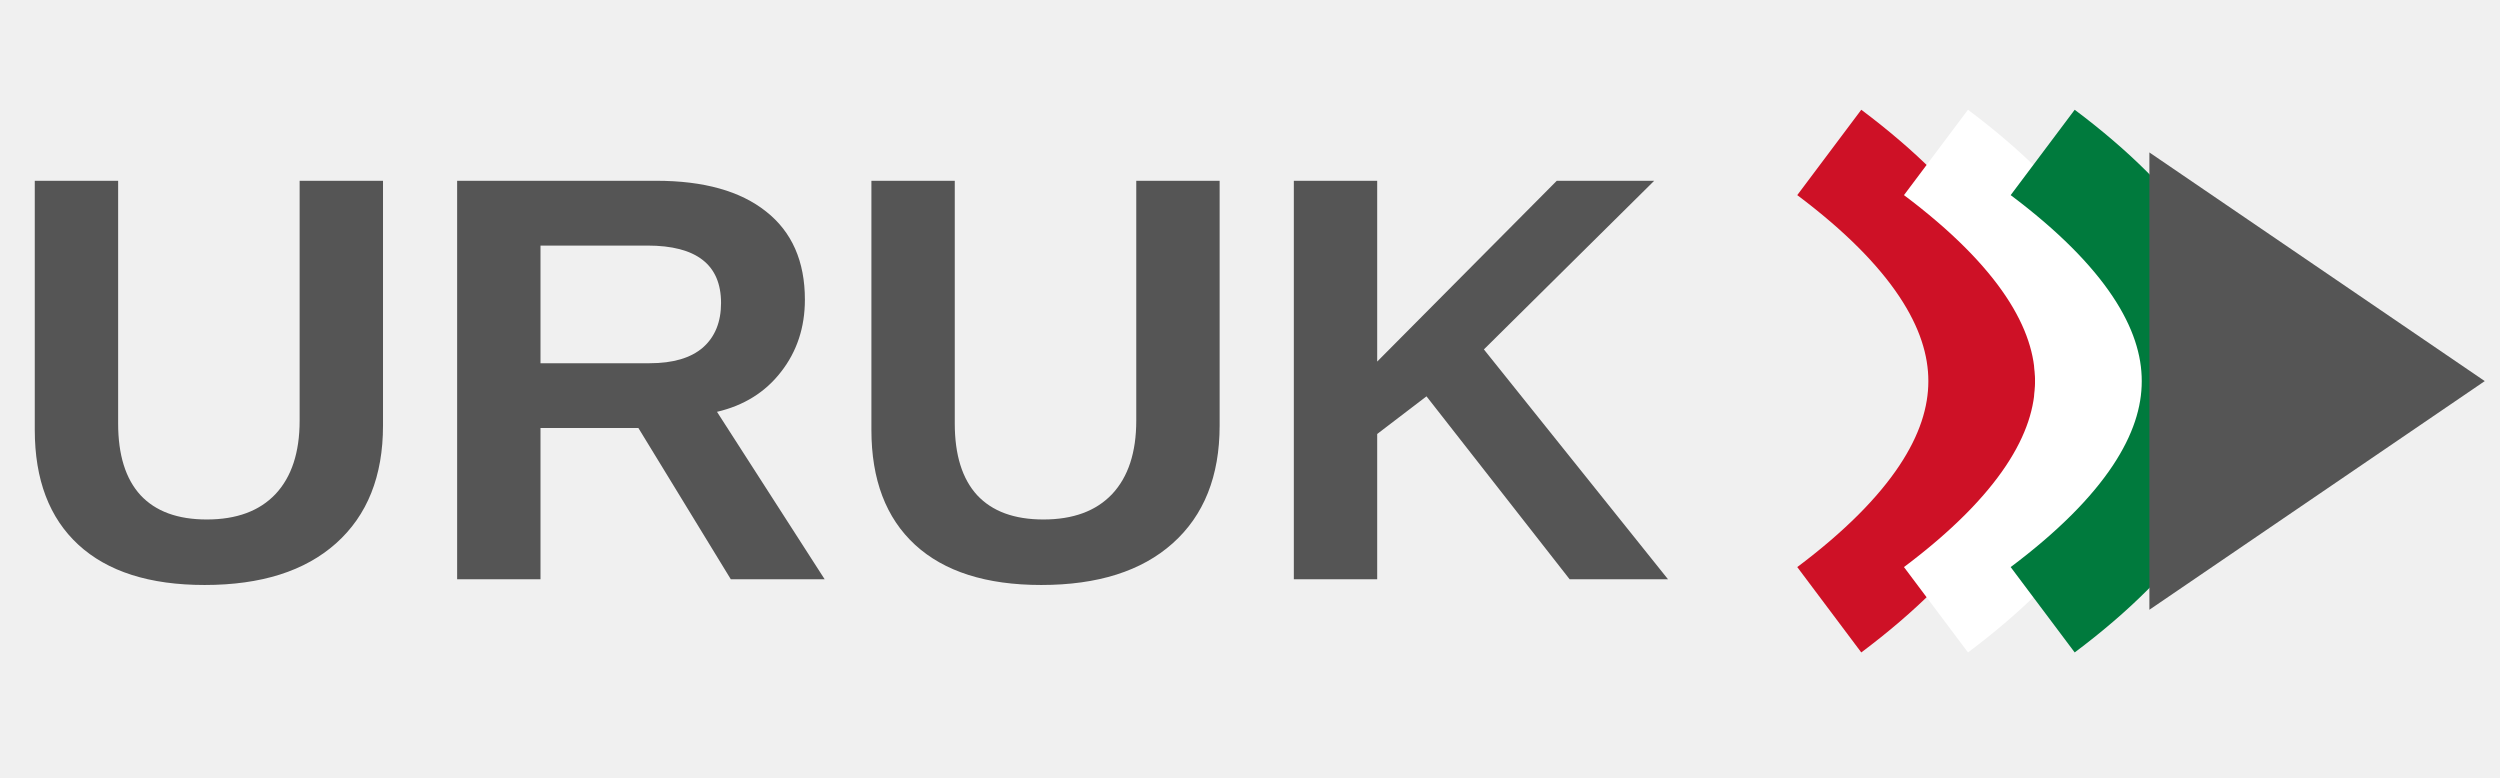
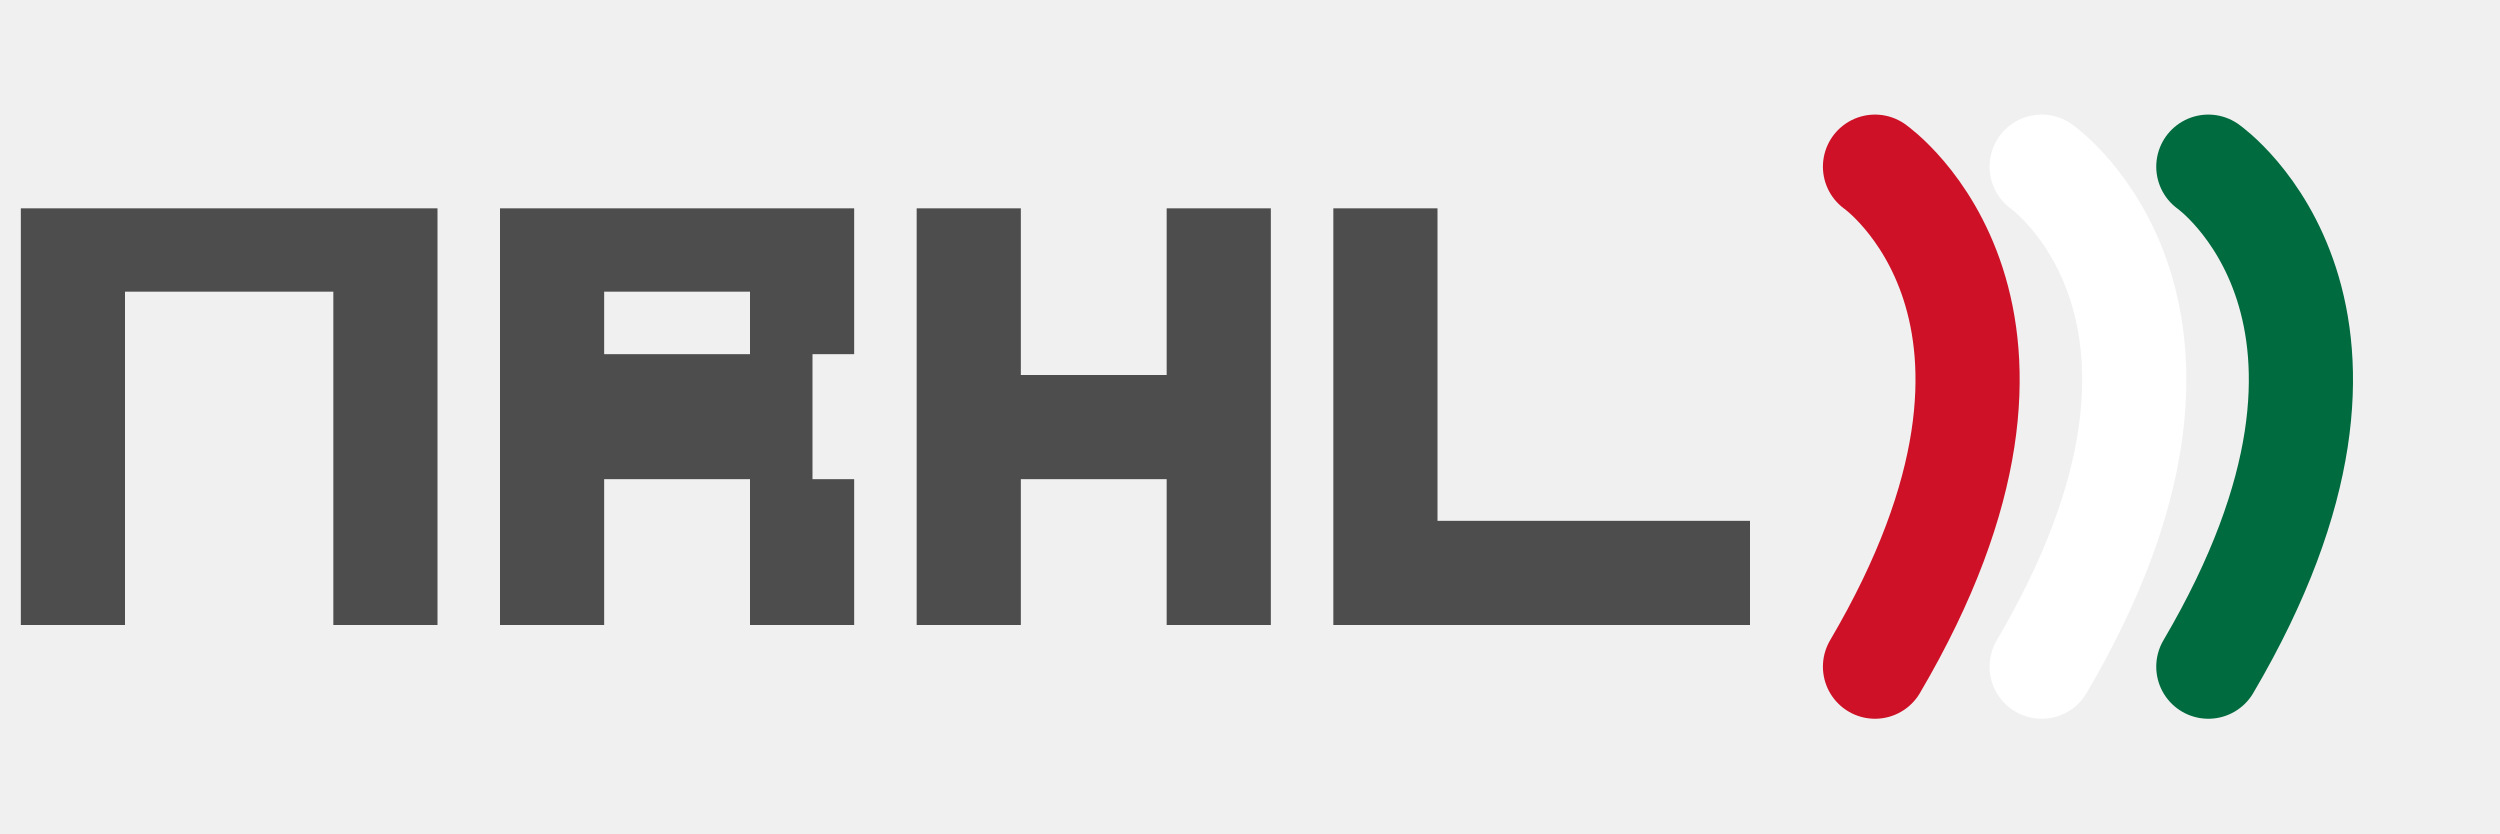
- <svg xmlns="http://www.w3.org/2000/svg" width="164" height="51" viewBox="0 0 164 51" fill="none">
-   <g>
-     <text x="0" y="38" font-family="Arial, Helvetica, sans-serif" font-size="38" font-weight="bold" fill="#555555">URUK</text>
-     <path d="M120 10 Q140 25 120 40" stroke="#CE1126" stroke-width="7" fill="none" />
-     <path d="M127 10 Q147 25 127 40" stroke="#FFFFFF" stroke-width="7" fill="none" />
-     <path d="M134 10 Q154 25 134 40" stroke="#007A3D" stroke-width="7" fill="none" />
-     <polygon points="141,10 163,25 141,40" fill="#555555" />
-   </g>
+ <svg xmlns="http://www.w3.org/2000/svg" width="120" height="40" viewBox="0 0 120 40" fill="none">
+   <path d="M1 10V30H6V14H16V30H21V10H1Z" fill="#4D4D4D" />
+   <path d="M24 10V30H29V23H36V30H41V23H39V17H41V10H24ZM36 14V17H29V14H36Z" fill="#4D4D4D" />
+   <path d="M44 10V30H49V23H56V30H61V10H56V18H49V10H44Z" fill="#4D4D4D" />
+   <path d="M64 10V30H84V25H69V10H64Z" fill="#4D4D4D" />
+   <path d="M90 8C90 8 100 15 90 32" stroke="#CE1126" stroke-width="5" fill="none" stroke-linecap="round" />
+   <path d="M98 8C98 8 108 15 98 32" stroke="#FFFFFF" stroke-width="5" fill="none" stroke-linecap="round" />
+   <path d="M106 8C106 8 116 15 106 32" stroke="#006B3F" stroke-width="5" fill="none" stroke-linecap="round" />
</svg>
